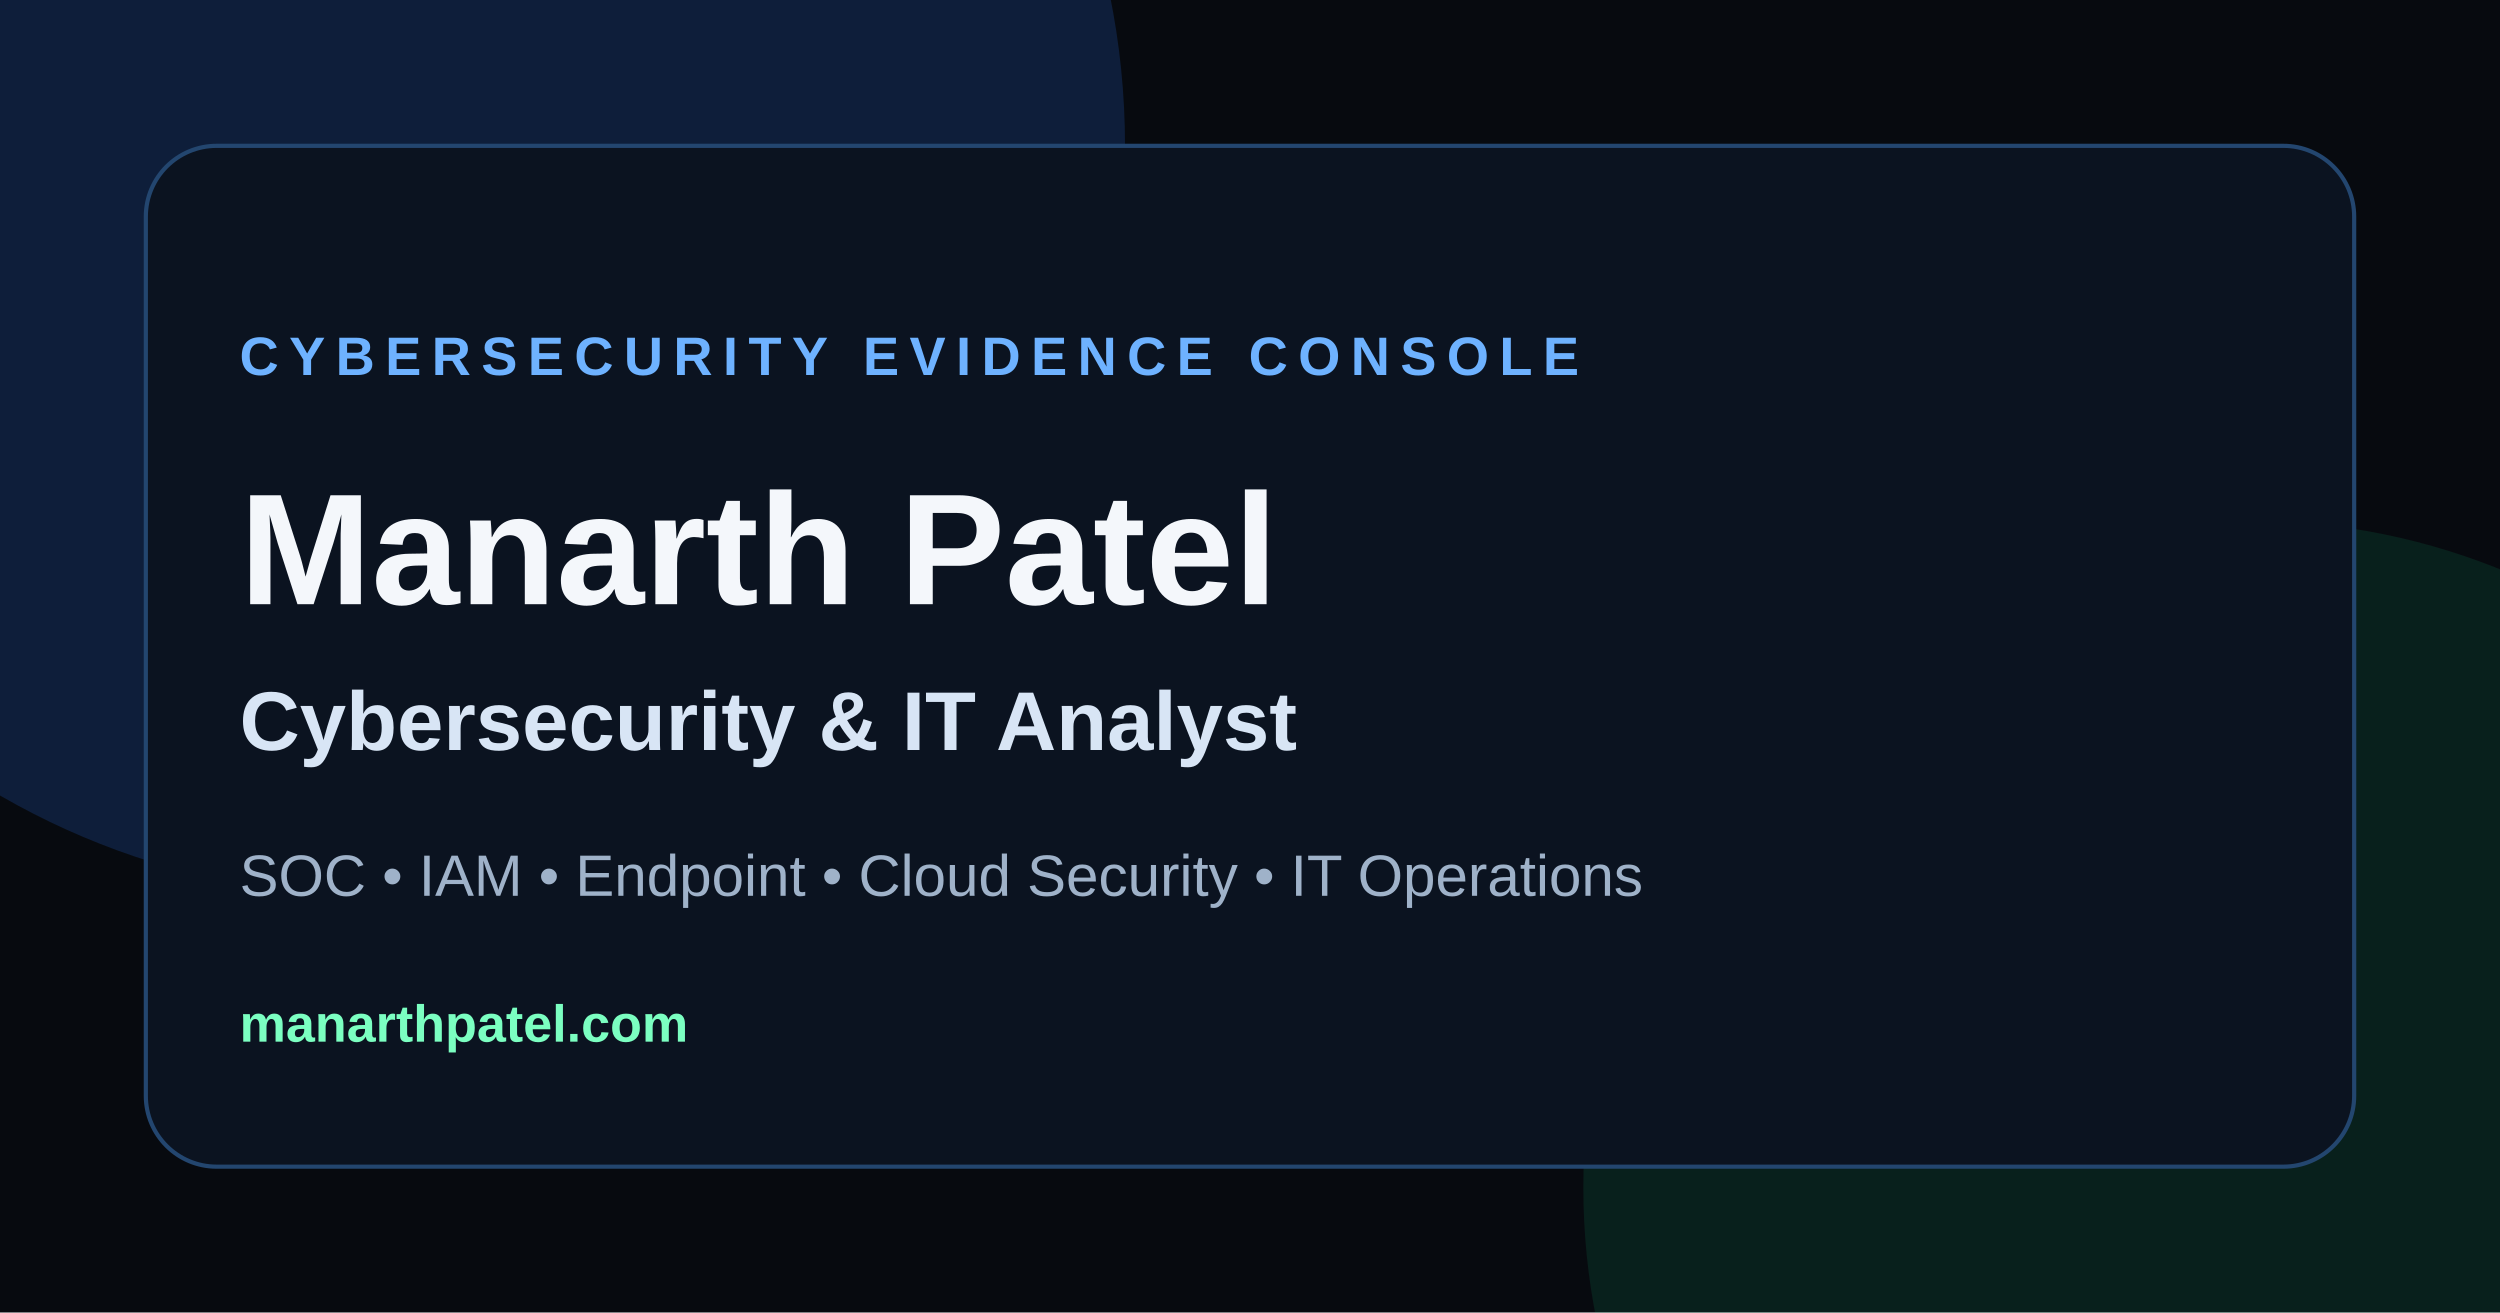
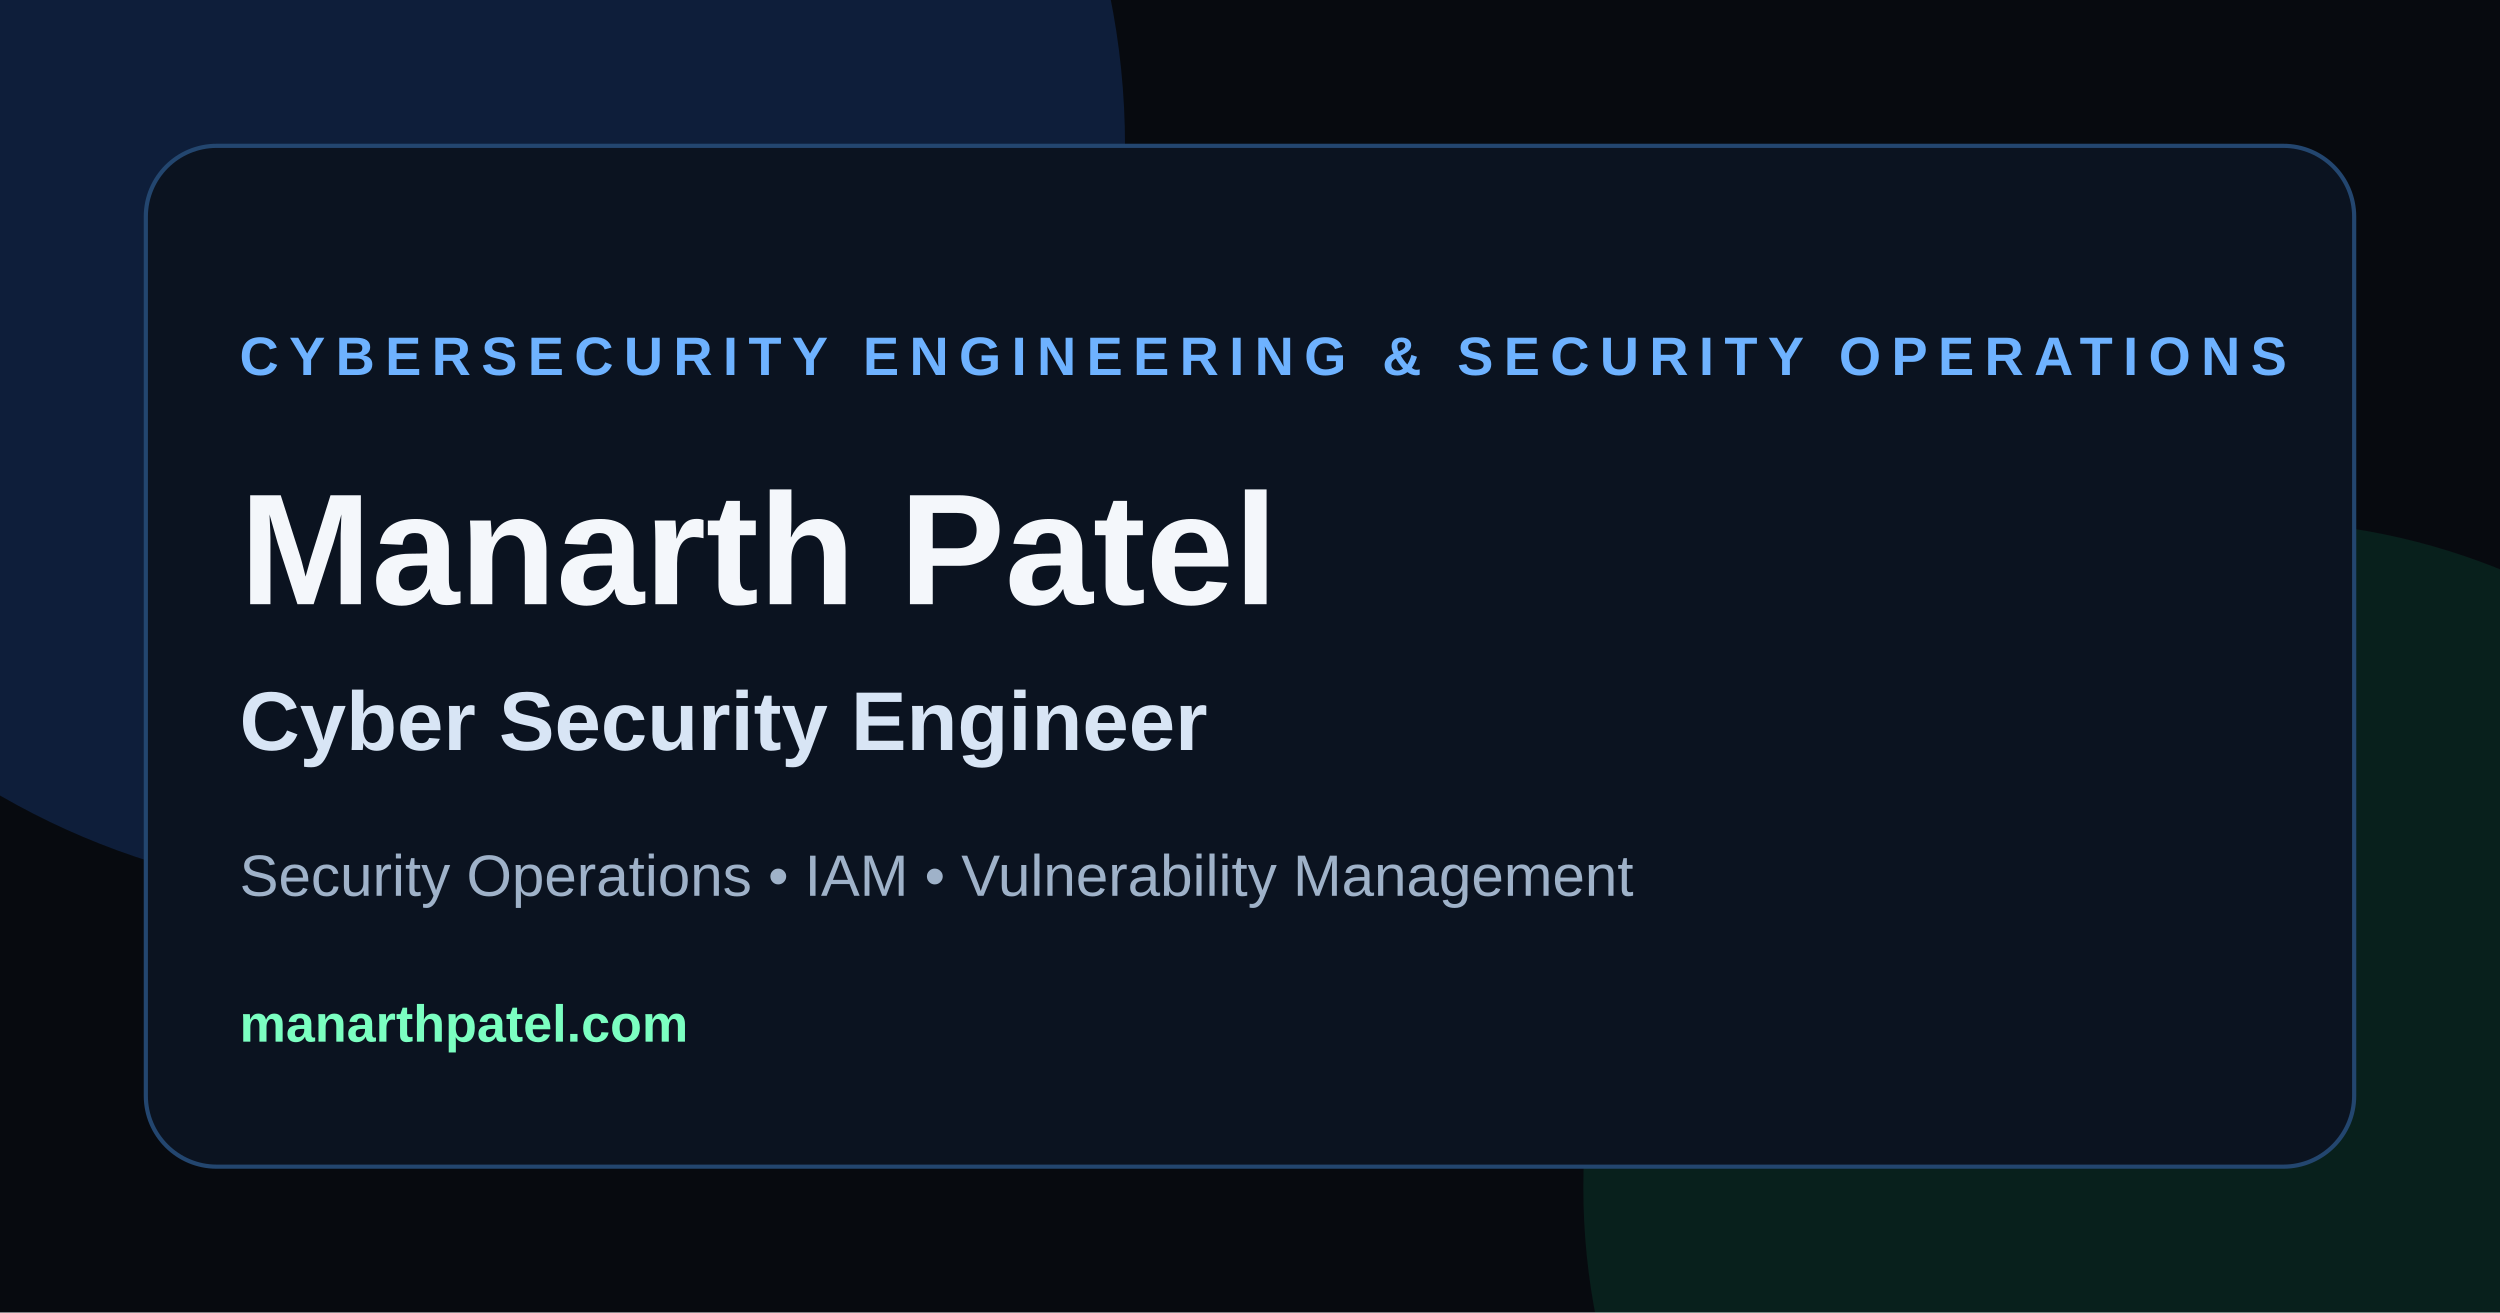
<svg xmlns="http://www.w3.org/2000/svg" width="1200" height="630" viewBox="0 0 1200 630" fill="none">
  <rect width="1200" height="630" fill="#070A0F" />
  <circle cx="180" cy="70" r="360" fill="#2D7CFF" fill-opacity=".18" />
  <circle cx="1080" cy="570" r="320" fill="#1BE98C" fill-opacity=".10" />
  <rect x="70" y="70" width="1060" height="490" rx="34" fill="#0B1320" stroke="#23466F" stroke-width="2" />
-   <text x="115" y="180" fill="#6EB2FF" font-family="Arial" font-size="26" font-weight="700" letter-spacing="5">CYBERSECURITY EVIDENCE CONSOLE</text>
+   <text x="115" y="180" fill="#6EB2FF" font-family="Arial" font-size="26" font-weight="700" letter-spacing="5">CYBERSECURITY ENGINEERING &amp; SECURITY OPERATIONS</text>
  <text x="115" y="290" fill="#F4F7FB" font-family="Arial" font-size="76" font-weight="800">Manarth Patel</text>
-   <text x="115" y="360" fill="#D8E5F5" font-family="Arial" font-size="40" font-weight="700">Cybersecurity &amp; IT Analyst</text>
-   <text x="115" y="430" fill="#9FB2C9" font-family="Arial" font-size="28">SOC • IAM • Endpoint • Cloud Security • IT Operations</text>
+   <text x="115" y="360" fill="#D8E5F5" font-family="Arial" font-size="40" font-weight="700">Cyber Security Engineer</text>
+   <text x="115" y="430" fill="#9FB2C9" font-family="Arial" font-size="28">Security Operations • IAM • Vulnerability Management</text>
  <text x="115" y="500" fill="#7BFFC1" font-family="Arial" font-size="25" font-weight="700">manarthpatel.com</text>
</svg>
